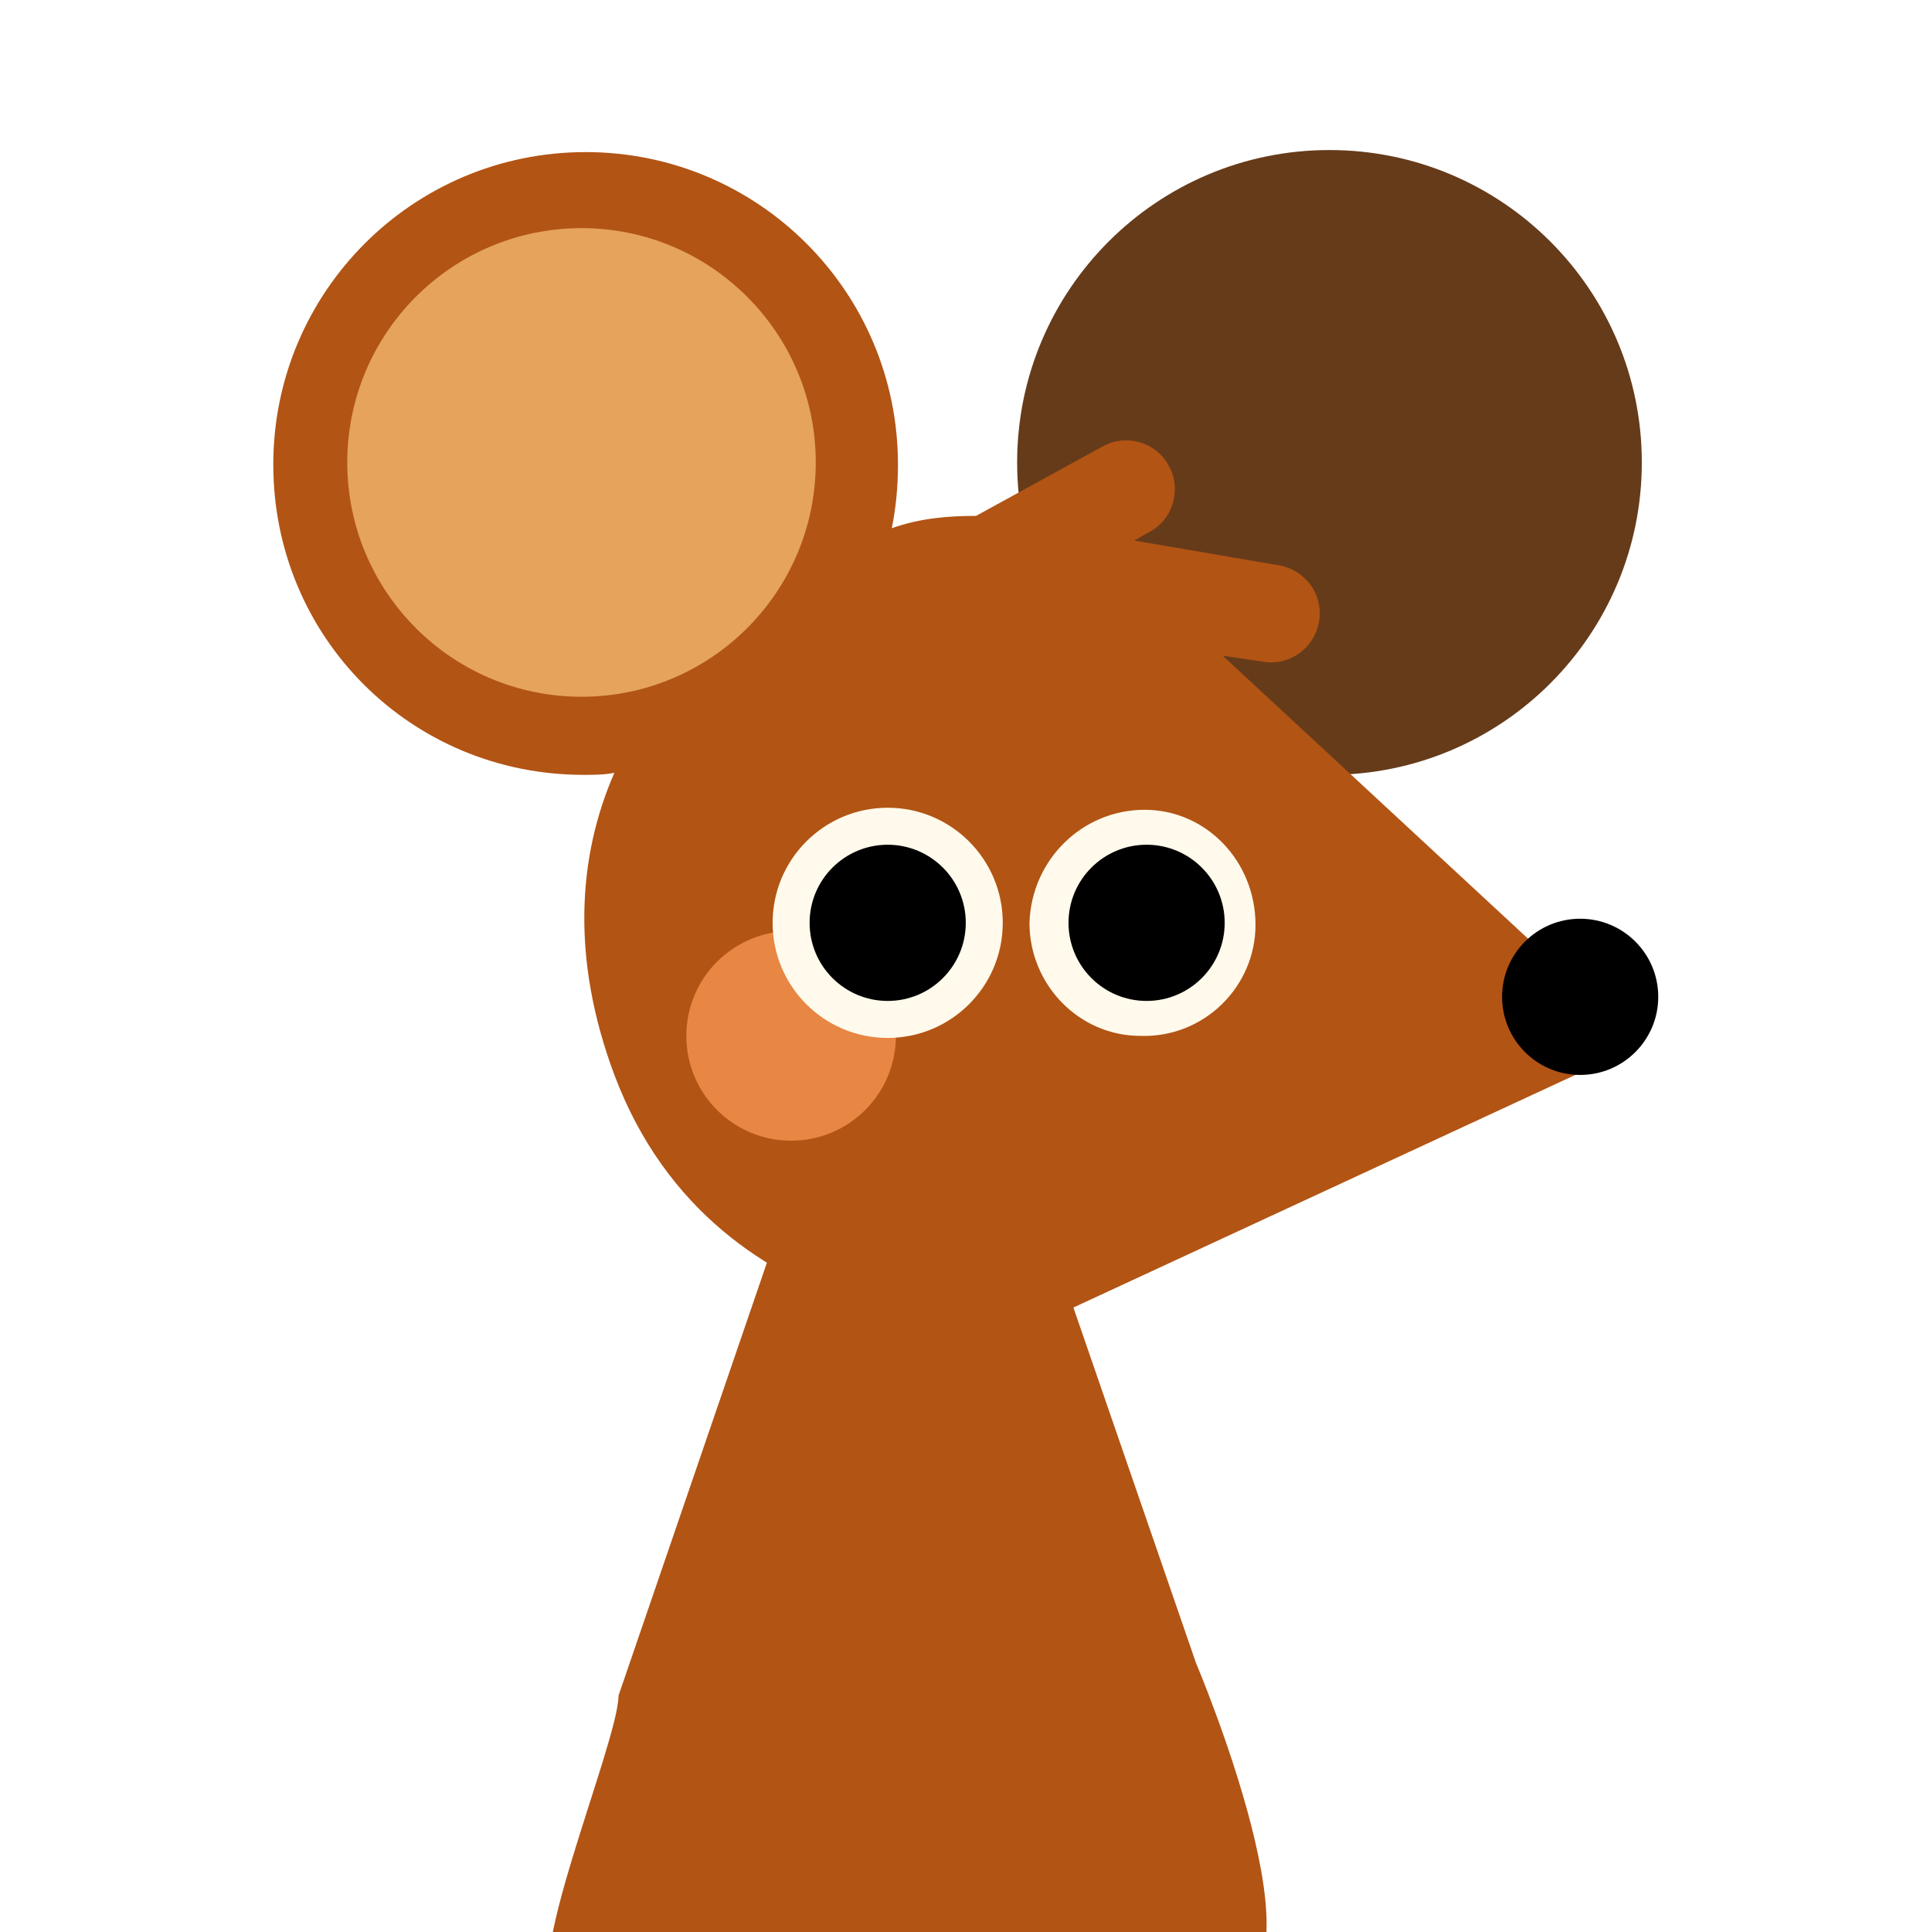
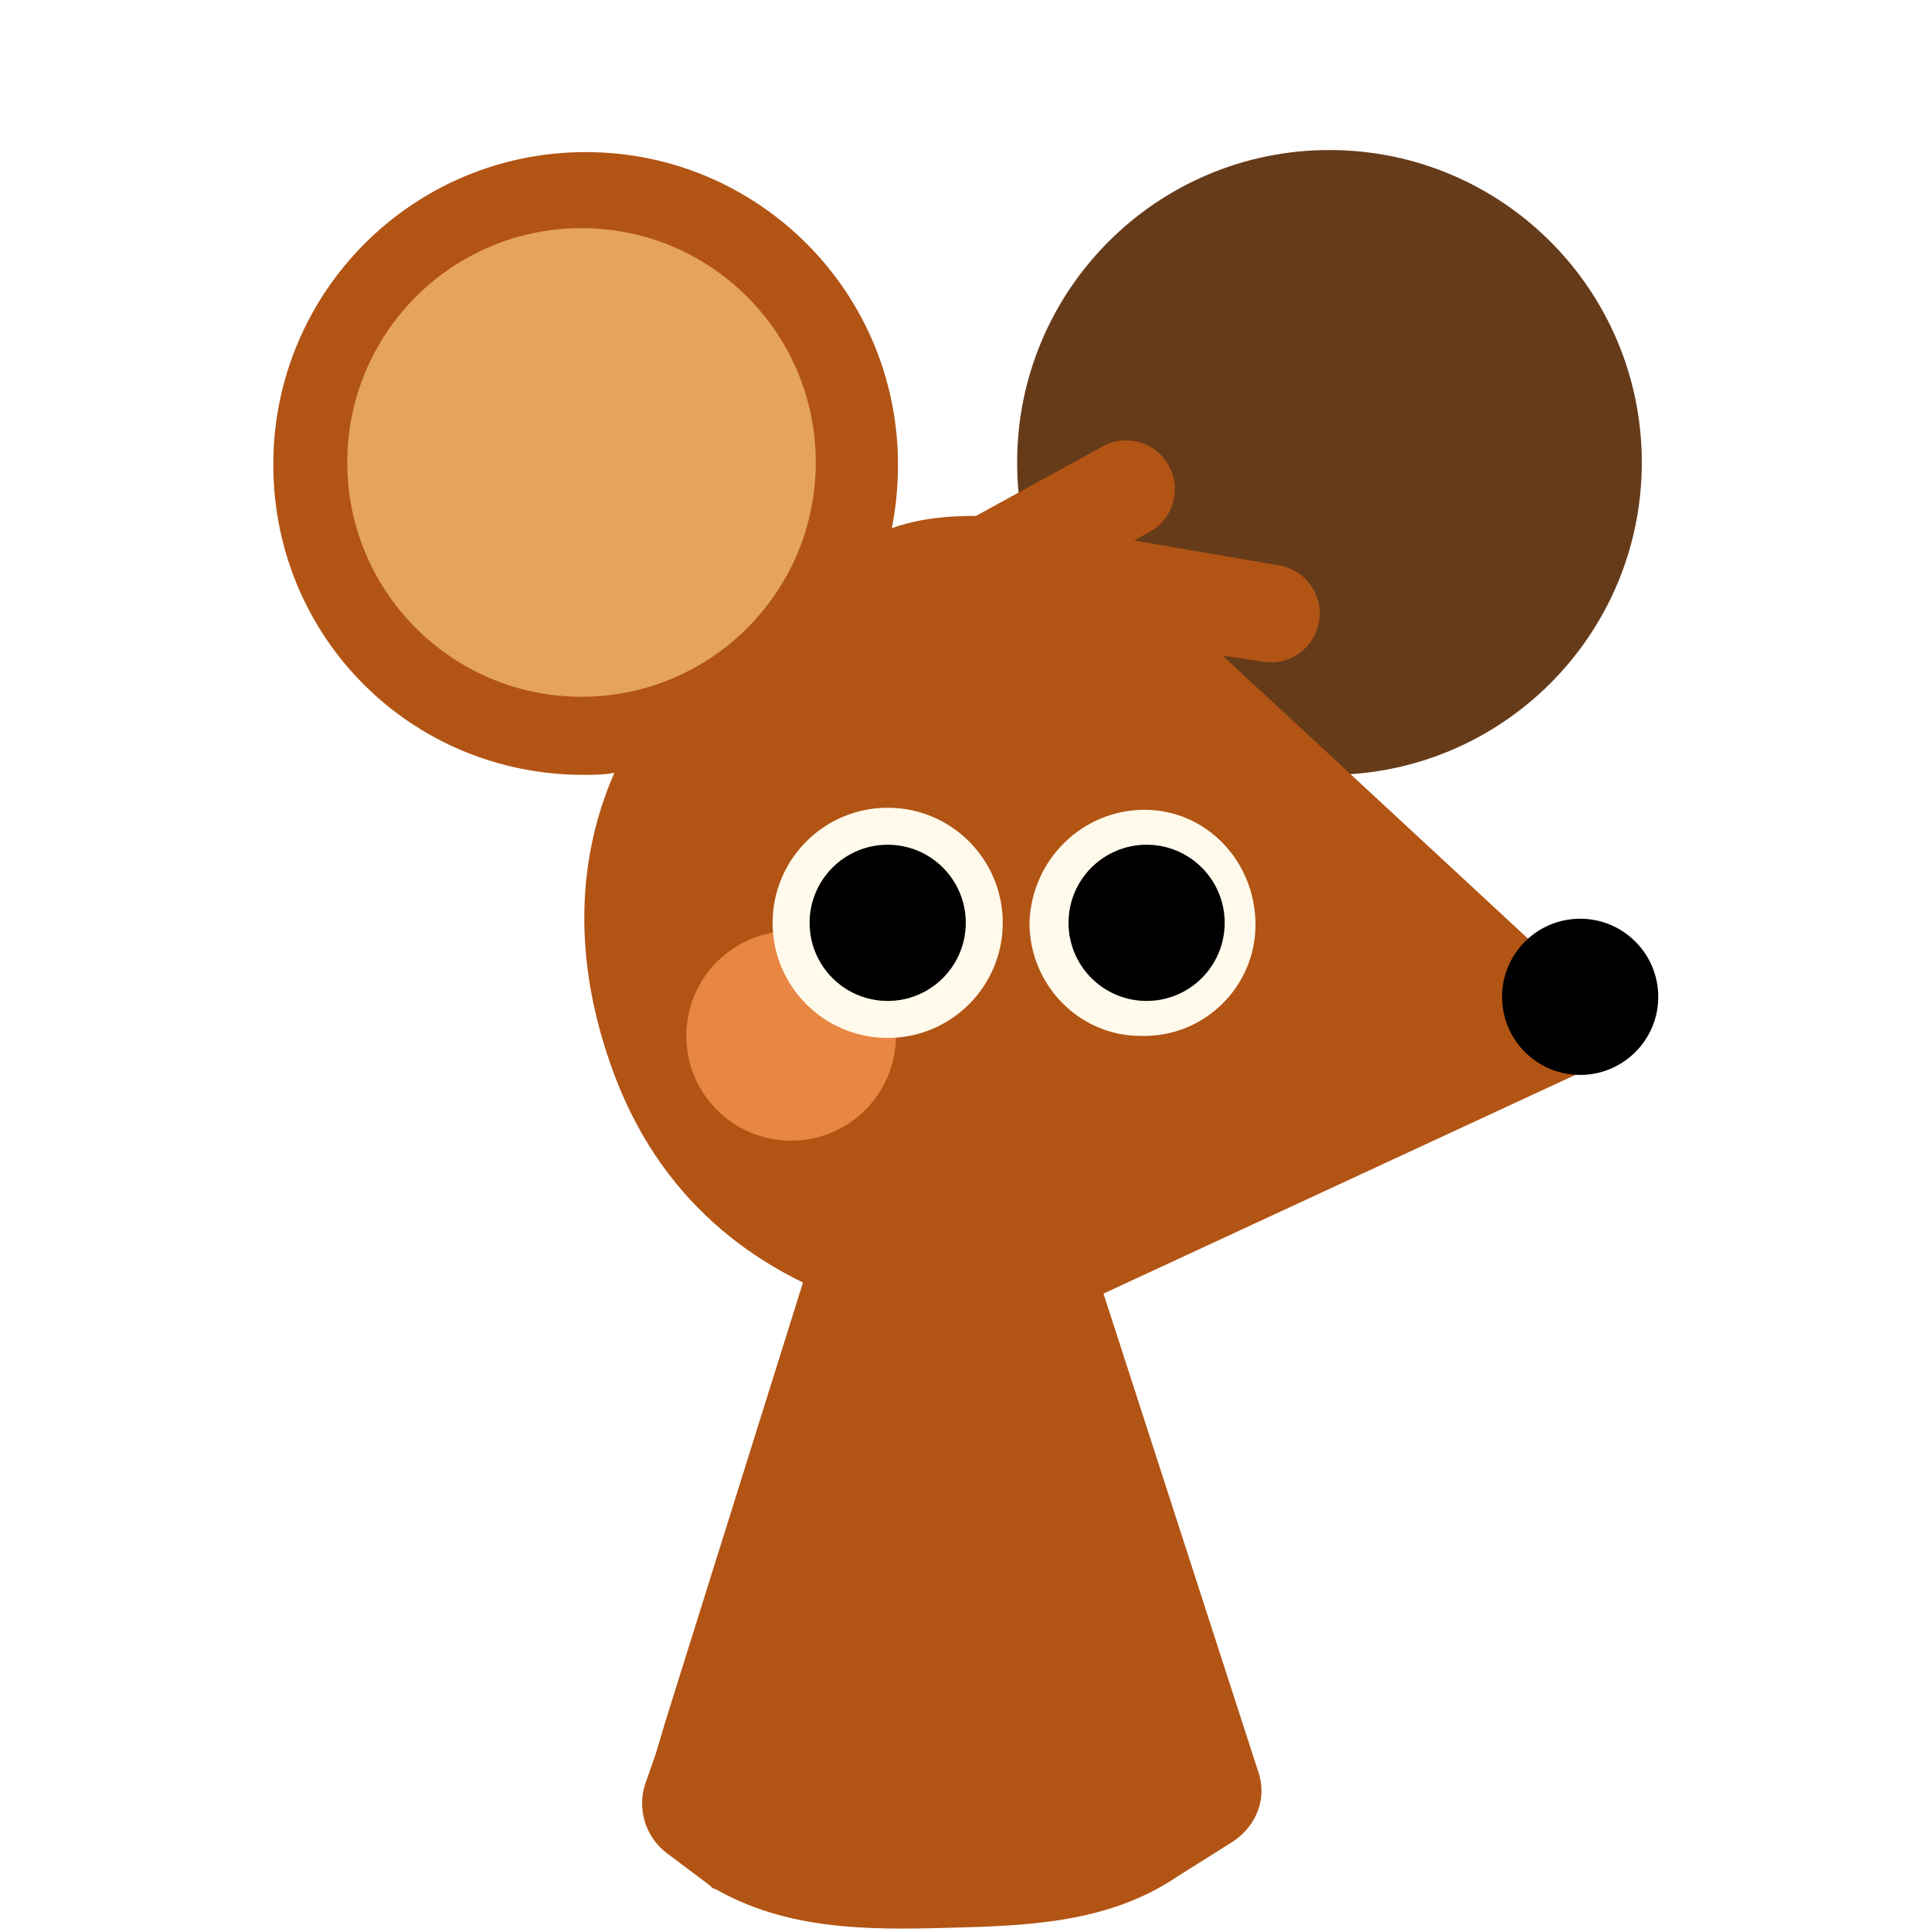
<svg xmlns="http://www.w3.org/2000/svg" version="1.1" id="mouse" x="0px" y="0px" viewBox="0 0 93.9 94" style="enable-background:new 0 0 93.9 94;" xml:space="preserve">
  <style type="text/css">
	.st0{fill-rule:evenodd;clip-rule:evenodd;fill:#B25414;}
	.st1{fill:#663B1A;}
	.st2{fill:#E5A35C;}
	.st3{fill:#E88643;}
	.st4{fill:#FFFAEB;}
	.st5{fill-rule:evenodd;clip-rule:evenodd;fill:#FFFAEB;}
</style>
-   <path id="body_1_" class="st0" d="M58.2,80.9L50.3,58c0-2.3-1.9-4.2-4.2-4.2h-3.4c-2.3,0-4.2,1.9-4.2,4.2l-8.4,24.5  c0,2.3-5.1,14.2-2.8,14.2h1.3h31C64.9,96.7,58.2,80.9,58.2,80.9z" />
+   <path id="body_2_" class="st0" d="M52.2,58.3c-0.1-0.2-0.1-0.5-0.1-0.7c-0.2-2.1-2.1-3.8-4.2-3.8l-3.4,0.1c-2.2,0-3.9,1.7-4.1,3.8  c0,0.3-0.1,0.5-0.1,0.8l-7.9,25.2c-0.7,2.3-0.2,0.8-1,3.1c-0.4,1.2,0,2.6,1.1,3.4l2,1.5c0.1,0.1,0.2,0.2,0.3,0.2  c3.5,2,7.4,2,11.2,1.9c3.9-0.1,7.9-0.2,11.3-2.5l2.7-1.7c1.2-0.8,1.7-2.2,1.2-3.5L52.2,58.3z" />
  <circle id="ear-back" class="st1" cx="64.7" cy="22.5" r="15.2" />
  <path id="head" class="st0" d="M59.5,31.9l2,0.3c1.3,0.2,2.5-0.7,2.7-2s-0.7-2.5-2-2.7l-7-1.2l0.7-0.4c1.2-0.6,1.6-2.1,1-3.2l0,0  c-0.6-1.2-2.1-1.6-3.2-1l-6.2,3.4c-1.3,0-2.7,0.1-4.1,0.6c0.2-1,0.3-2,0.3-3.1c0-8.4-6.8-15.2-15.2-15.2s-15.2,6.8-15.2,15.2  S20,37.7,28.4,37.7c0.5,0,1,0,1.5-0.1c-1.8,4.1-2.1,9.1,0,14.7c5,13.3,20,12.4,20,12.4l30-13.9L59.5,31.9z" />
  <circle id="ear-front" class="st2" cx="28.3" cy="22.5" r="11.4" />
  <circle id="cheek" class="st3" cx="38.5" cy="50.4" r="5.1" />
  <circle id="nose" cx="76.9" cy="48.5" r="3.8" />
  <circle id="eye-left" class="st4" cx="43.2" cy="44.9" r="5.6" />
  <path id="eye-right" class="st5" d="M55.7,39.4c3,0,5.4,2.5,5.4,5.6c0,3-2.5,5.5-5.6,5.4c-3,0-5.4-2.5-5.4-5.5  C50.2,41.8,52.7,39.4,55.7,39.4L55.7,39.4z" />
  <circle id="pupil-right" cx="55.8" cy="44.9" r="3.8" />
  <circle id="pupil-left" cx="43.2" cy="44.9" r="3.8" />
</svg>
